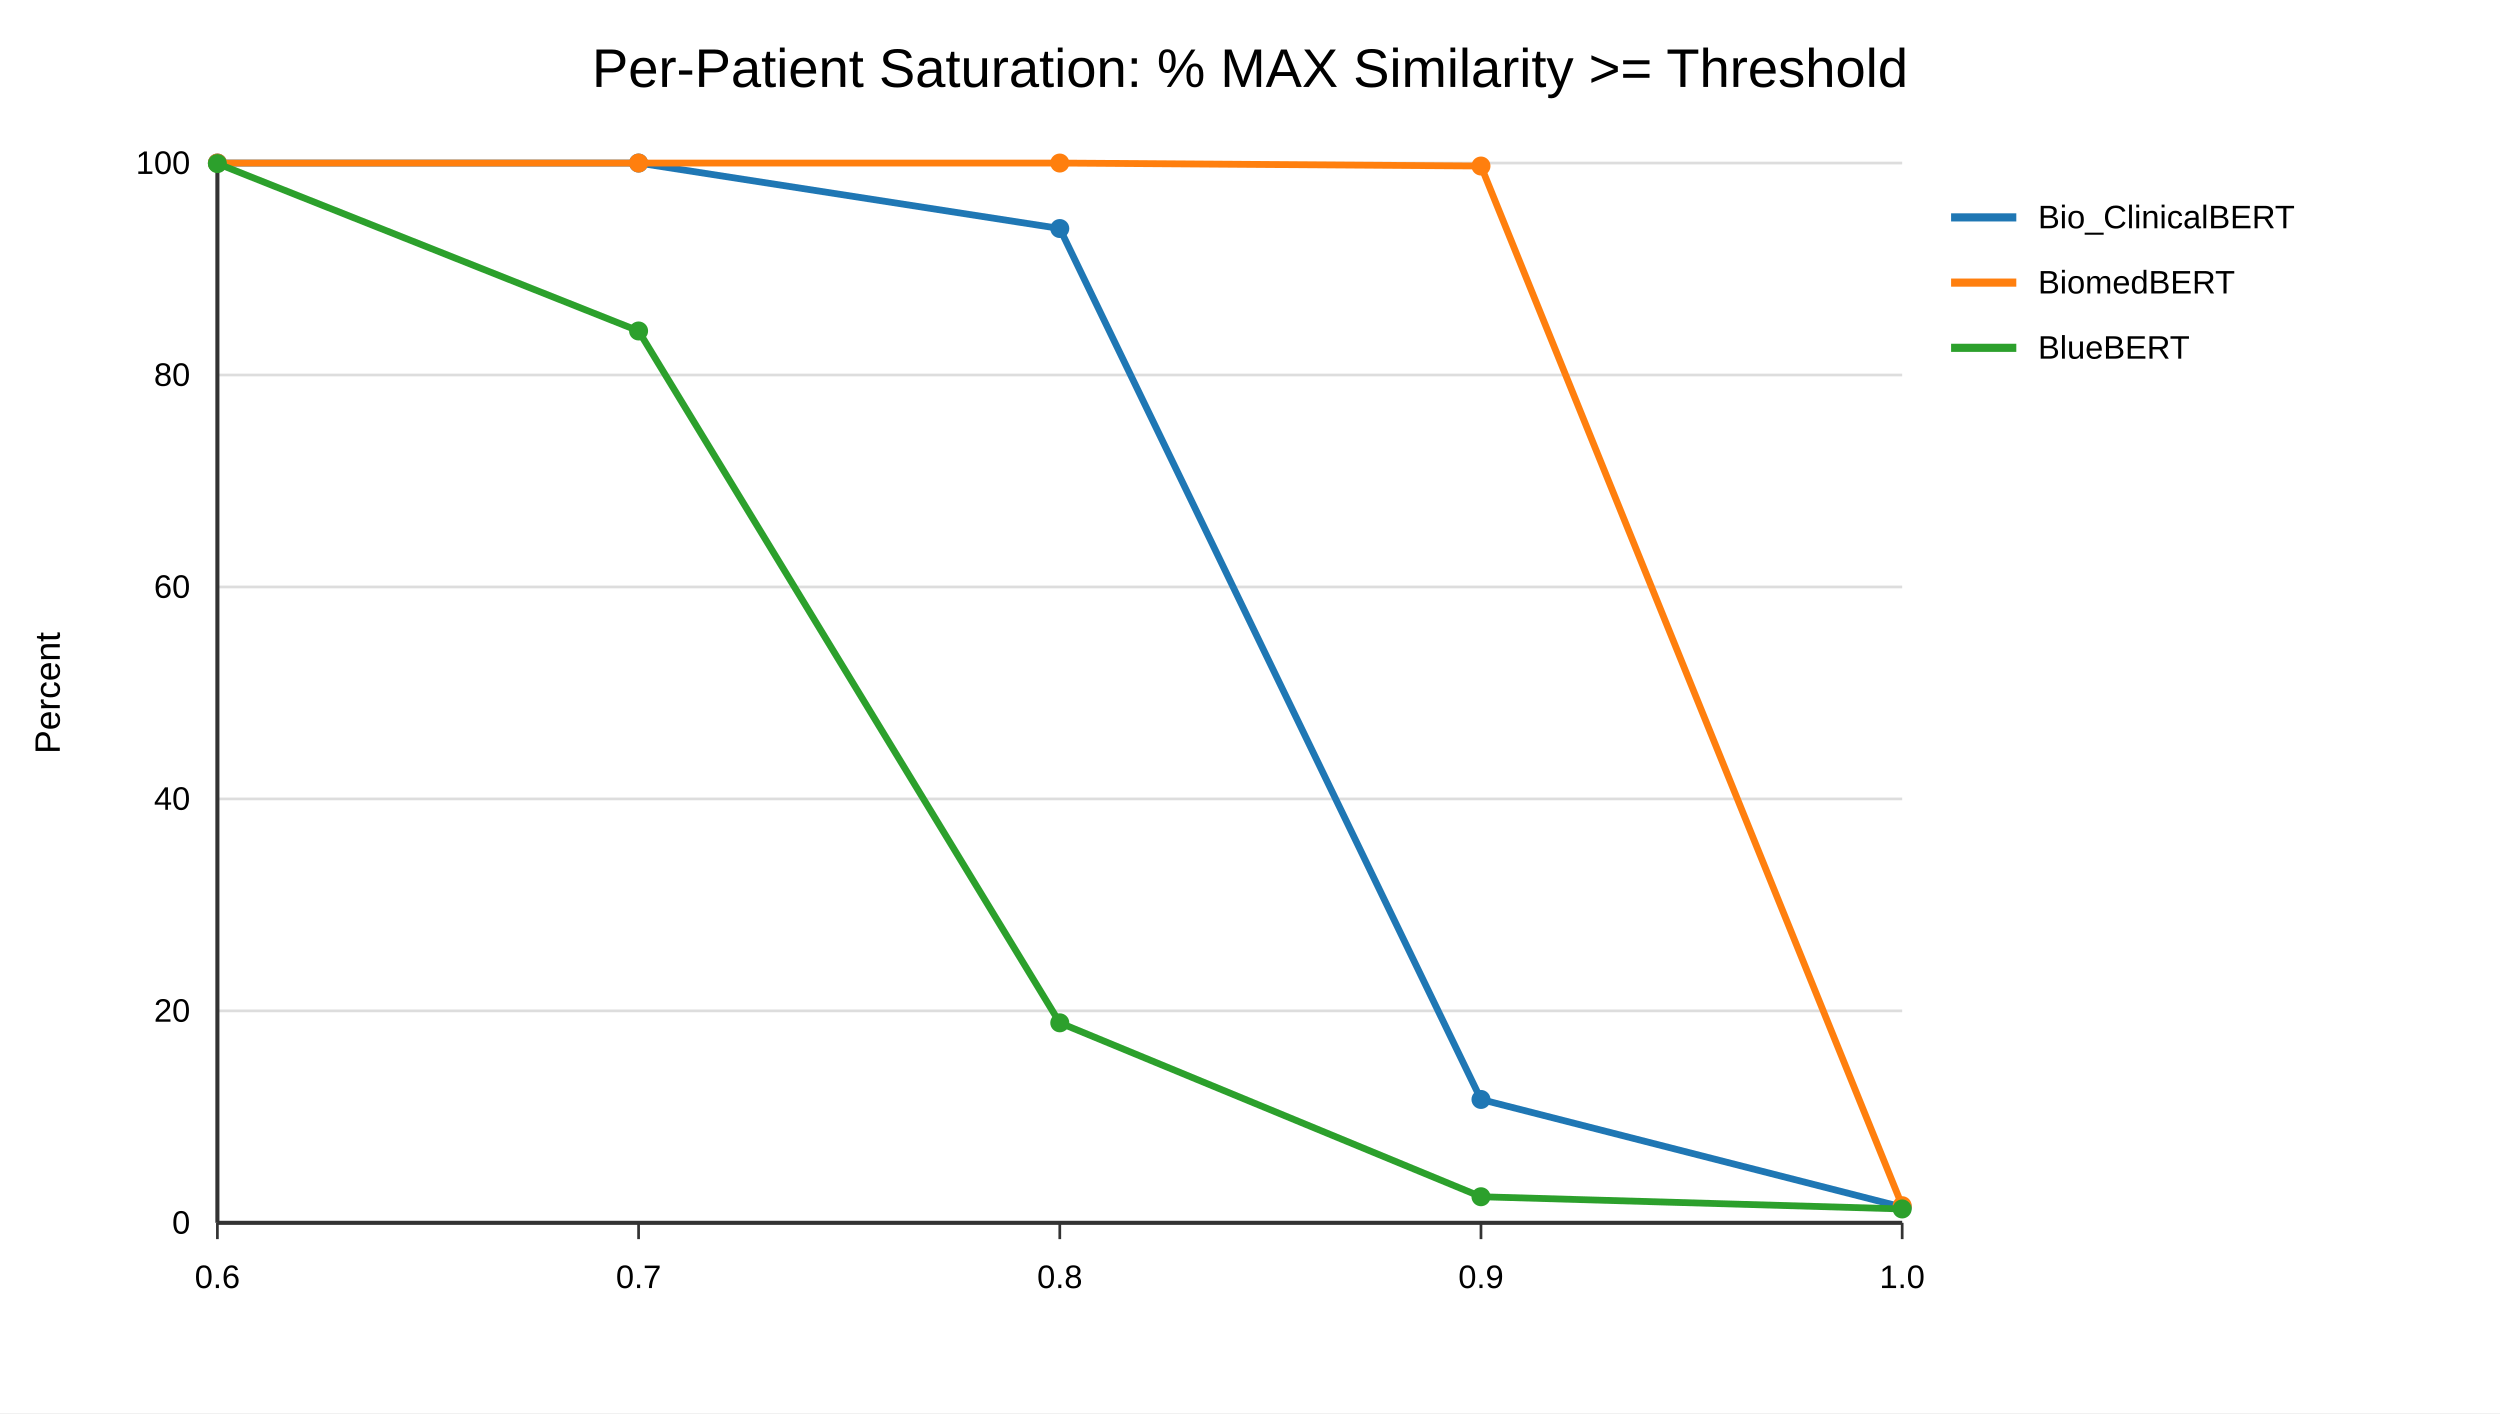
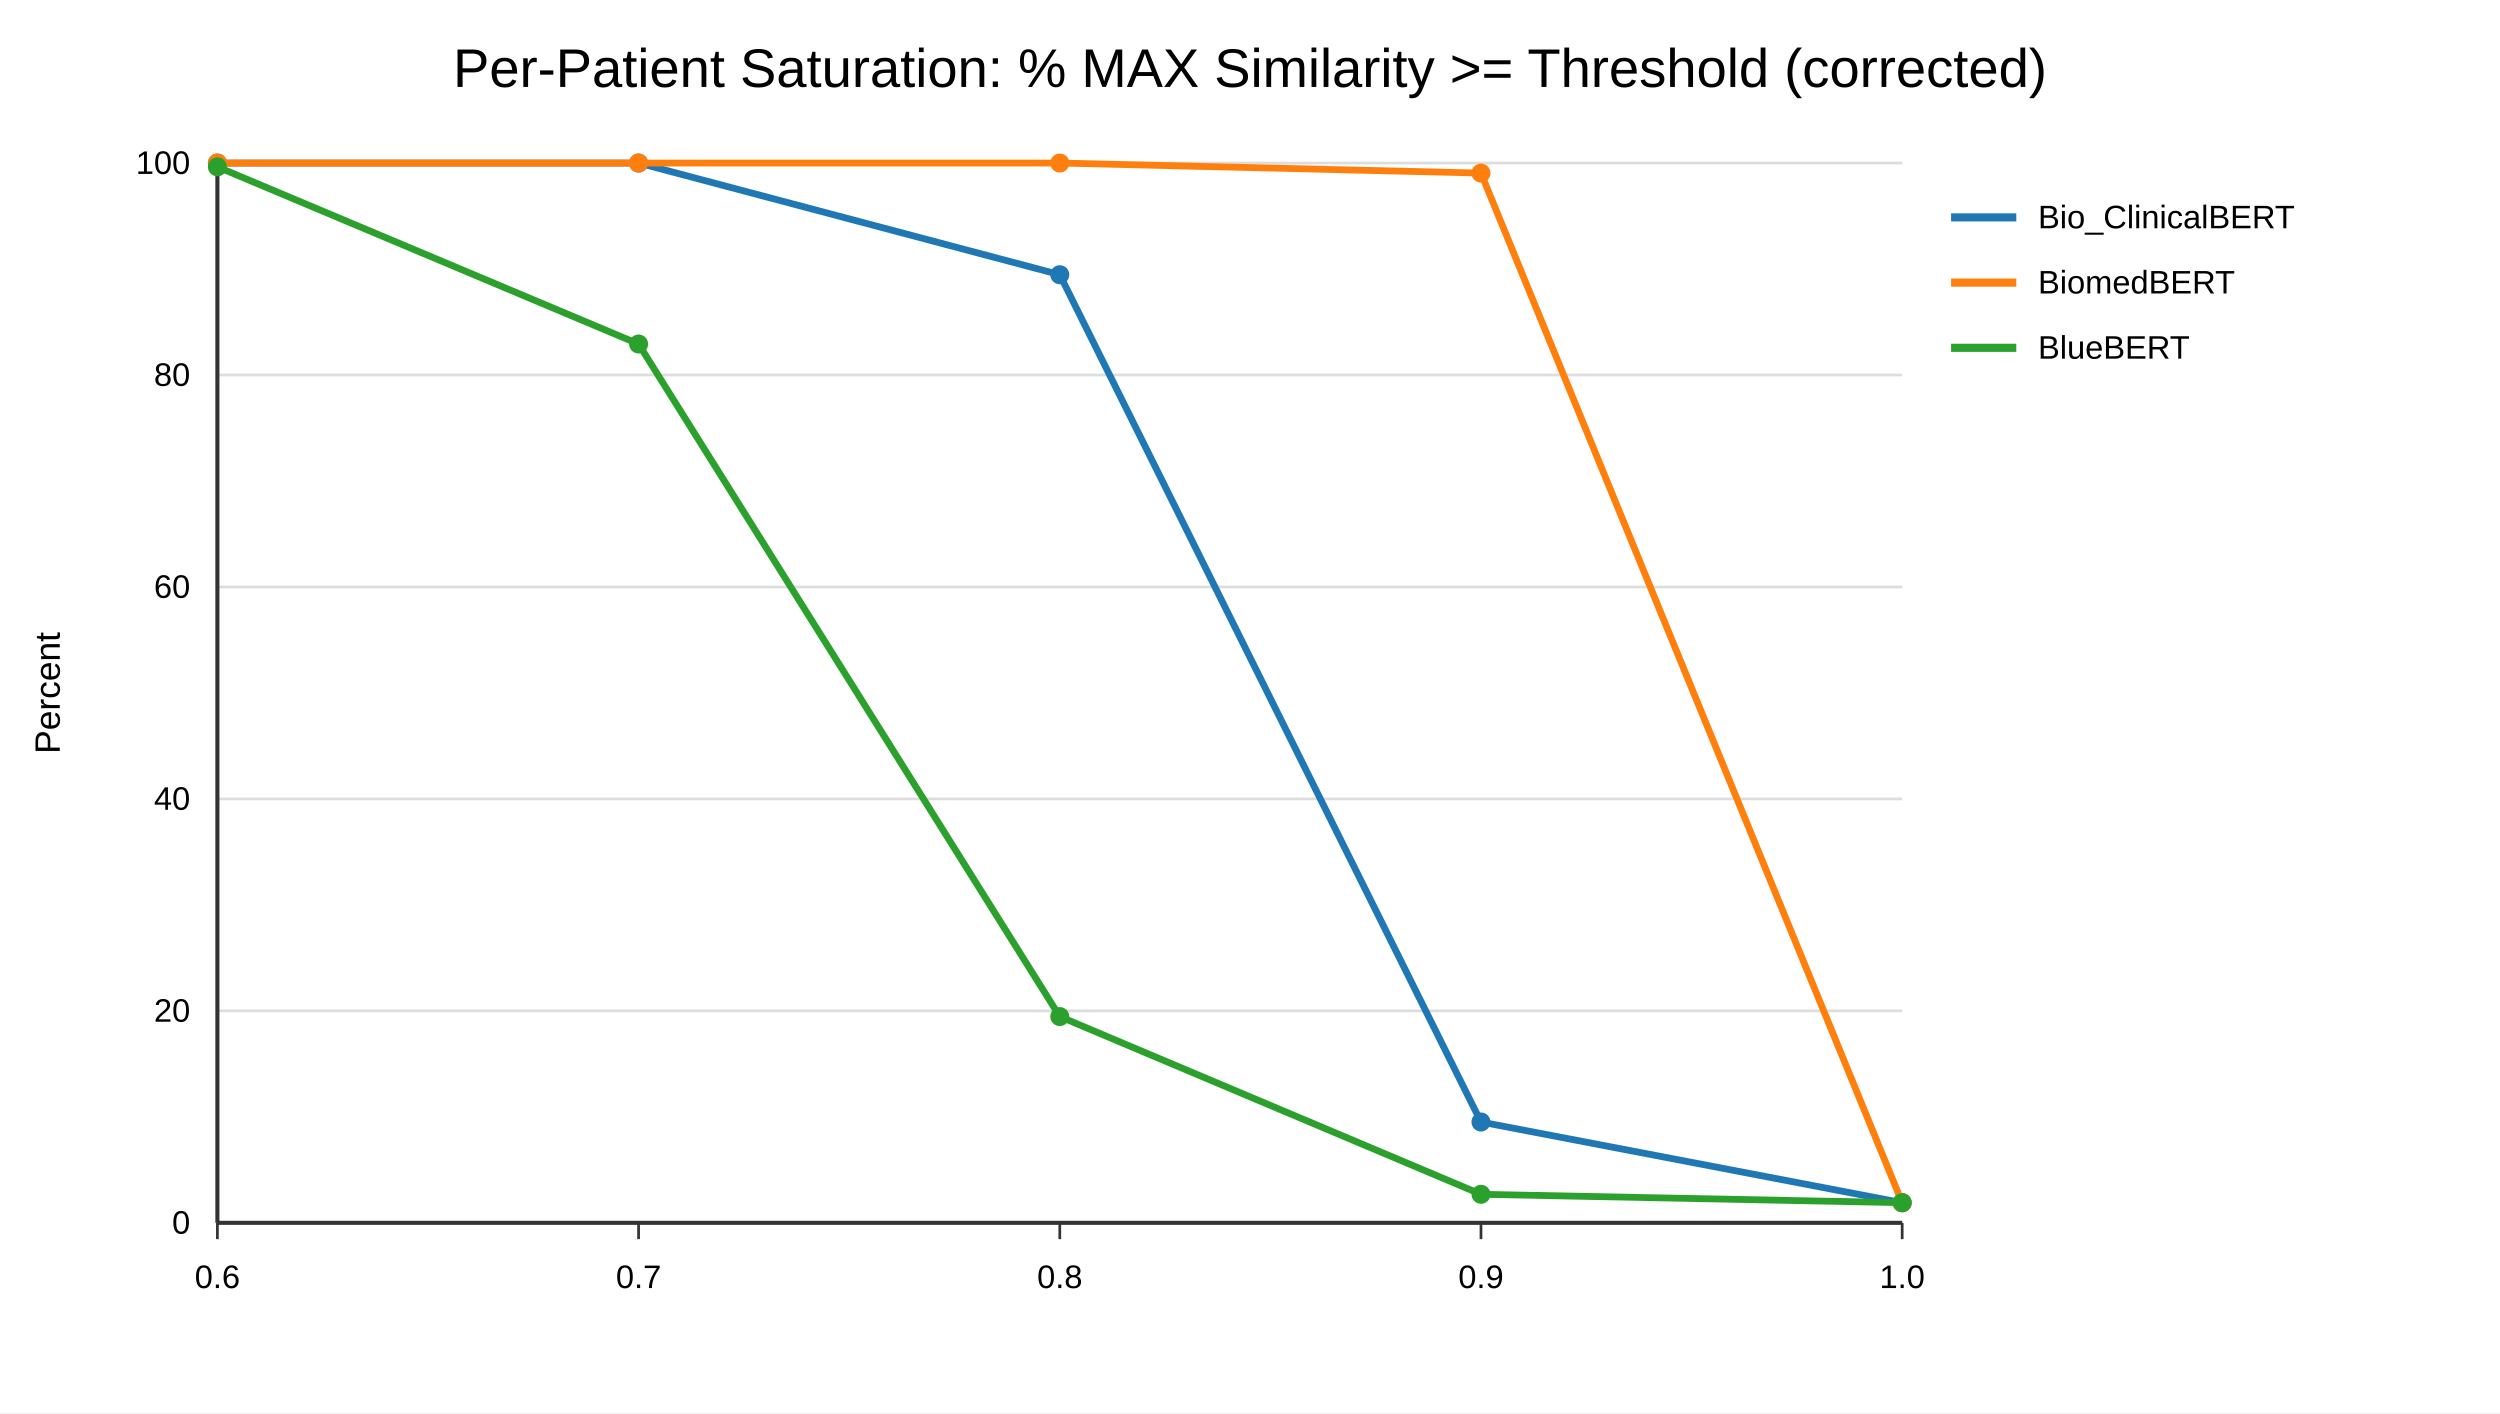
<svg xmlns="http://www.w3.org/2000/svg" width="920" height="520" viewBox="0 0 920 520">
  <rect width="100%" height="100%" fill="white" />
-   <text x="460.0" y="32" text-anchor="middle" font-size="20" font-family="Arial">Per-Patient Saturation: % MAX Similarity &gt;= Threshold</text>
+   <text x="460.0" y="32" text-anchor="middle" font-size="20" font-family="Arial">Per-Patient Saturation: % MAX Similarity &gt;= Threshold (corrected)</text>
  <line x1="80" y1="450.0" x2="700" y2="450.0" stroke="#dddddd" stroke-width="1" />
  <text x="70" y="454.0" text-anchor="end" font-size="12" font-family="Arial">0</text>
  <line x1="80" y1="372.0" x2="700" y2="372.0" stroke="#dddddd" stroke-width="1" />
  <text x="70" y="376.0" text-anchor="end" font-size="12" font-family="Arial">20</text>
  <line x1="80" y1="294.0" x2="700" y2="294.0" stroke="#dddddd" stroke-width="1" />
  <text x="70" y="298.0" text-anchor="end" font-size="12" font-family="Arial">40</text>
  <line x1="80" y1="216.0" x2="700" y2="216.0" stroke="#dddddd" stroke-width="1" />
  <text x="70" y="220.0" text-anchor="end" font-size="12" font-family="Arial">60</text>
  <line x1="80" y1="138.0" x2="700" y2="138.0" stroke="#dddddd" stroke-width="1" />
  <text x="70" y="142.0" text-anchor="end" font-size="12" font-family="Arial">80</text>
  <line x1="80" y1="60.0" x2="700" y2="60.0" stroke="#dddddd" stroke-width="1" />
  <text x="70" y="64.0" text-anchor="end" font-size="12" font-family="Arial">100</text>
  <line x1="80" y1="450" x2="700" y2="450" stroke="#333333" stroke-width="1.5" />
  <line x1="80" y1="450" x2="80" y2="60" stroke="#333333" stroke-width="1.5" />
  <line x1="80.0" y1="450" x2="80.0" y2="456" stroke="#333333" stroke-width="1" />
  <text x="80.0" y="474" text-anchor="middle" font-size="12" font-family="Arial">0.6</text>
  <line x1="235.0" y1="450" x2="235.0" y2="456" stroke="#333333" stroke-width="1" />
  <text x="235.0" y="474" text-anchor="middle" font-size="12" font-family="Arial">0.7</text>
  <line x1="390.0" y1="450" x2="390.0" y2="456" stroke="#333333" stroke-width="1" />
  <text x="390.0" y="474" text-anchor="middle" font-size="12" font-family="Arial">0.8</text>
  <line x1="545.0" y1="450" x2="545.0" y2="456" stroke="#333333" stroke-width="1" />
  <text x="545.0" y="474" text-anchor="middle" font-size="12" font-family="Arial">0.9</text>
  <line x1="700.0" y1="450" x2="700.0" y2="456" stroke="#333333" stroke-width="1" />
  <text x="700.0" y="474" text-anchor="middle" font-size="12" font-family="Arial">1.0</text>
  <text x="22" y="255.0" transform="rotate(-90 22 255.0)" text-anchor="middle" font-size="13" font-family="Arial">Percent</text>
-   <polyline fill="none" stroke="#1f77b4" stroke-width="2.5" points="80.0,60.0 235.0,60.0 390.0,84.1 545.0,404.6 700.0,444.2" />
+   <polyline fill="none" stroke="#1f77b4" stroke-width="2.5" points="80.0,60.0 235.0,60.0 390.0,101.1 545.0,412.9 700.0,442.6" />
  <circle cx="80.0" cy="60.0" r="3.5" fill="#1f77b4" />
  <circle cx="235.0" cy="60.0" r="3.5" fill="#1f77b4" />
-   <circle cx="390.0" cy="84.1" r="3.5" fill="#1f77b4" />
-   <circle cx="545.0" cy="404.6" r="3.5" fill="#1f77b4" />
-   <circle cx="700.0" cy="444.2" r="3.5" fill="#1f77b4" />
+   <circle cx="390.0" cy="101.1" r="3.5" fill="#1f77b4" />
+   <circle cx="545.0" cy="412.9" r="3.5" fill="#1f77b4" />
+   <circle cx="700.0" cy="442.6" r="3.5" fill="#1f77b4" />
  <line x1="718" y1="80" x2="742" y2="80" stroke="#1f77b4" stroke-width="3" />
  <text x="750" y="84" font-size="12" font-family="Arial">Bio_ClinicalBERT</text>
-   <polyline fill="none" stroke="#ff7f0e" stroke-width="2.5" points="80.0,60.0 235.0,60.0 390.0,60.0 545.0,61.1 700.0,443.7" />
+   <polyline fill="none" stroke="#ff7f0e" stroke-width="2.5" points="80.0,60.0 235.0,60.0 390.0,60.0 545.0,63.7 700.0,442.6" />
  <circle cx="80.0" cy="60.0" r="3.5" fill="#ff7f0e" />
  <circle cx="235.0" cy="60.0" r="3.5" fill="#ff7f0e" />
  <circle cx="390.0" cy="60.0" r="3.5" fill="#ff7f0e" />
-   <circle cx="545.0" cy="61.1" r="3.5" fill="#ff7f0e" />
-   <circle cx="700.0" cy="443.7" r="3.5" fill="#ff7f0e" />
+   <circle cx="545.0" cy="63.7" r="3.5" fill="#ff7f0e" />
+   <circle cx="700.0" cy="442.6" r="3.5" fill="#ff7f0e" />
  <line x1="718" y1="104" x2="742" y2="104" stroke="#ff7f0e" stroke-width="3" />
  <text x="750" y="108" font-size="12" font-family="Arial">BiomedBERT</text>
-   <polyline fill="none" stroke="#2ca02c" stroke-width="2.5" points="80.0,60.2 235.0,121.8 390.0,376.4 545.0,440.4 700.0,444.9" />
-   <circle cx="80.0" cy="60.2" r="3.5" fill="#2ca02c" />
-   <circle cx="235.0" cy="121.8" r="3.5" fill="#2ca02c" />
-   <circle cx="390.0" cy="376.4" r="3.5" fill="#2ca02c" />
-   <circle cx="545.0" cy="440.4" r="3.5" fill="#2ca02c" />
-   <circle cx="700.0" cy="444.9" r="3.5" fill="#2ca02c" />
+   <polyline fill="none" stroke="#2ca02c" stroke-width="2.5" points="80.0,61.4 235.0,126.6 390.0,374.1 545.0,439.5 700.0,442.6" />
+   <circle cx="80.0" cy="61.4" r="3.5" fill="#2ca02c" />
+   <circle cx="235.0" cy="126.6" r="3.5" fill="#2ca02c" />
+   <circle cx="390.0" cy="374.1" r="3.5" fill="#2ca02c" />
+   <circle cx="545.0" cy="439.5" r="3.5" fill="#2ca02c" />
+   <circle cx="700.0" cy="442.6" r="3.5" fill="#2ca02c" />
  <line x1="718" y1="128" x2="742" y2="128" stroke="#2ca02c" stroke-width="3" />
  <text x="750" y="132" font-size="12" font-family="Arial">BlueBERT</text>
</svg>
